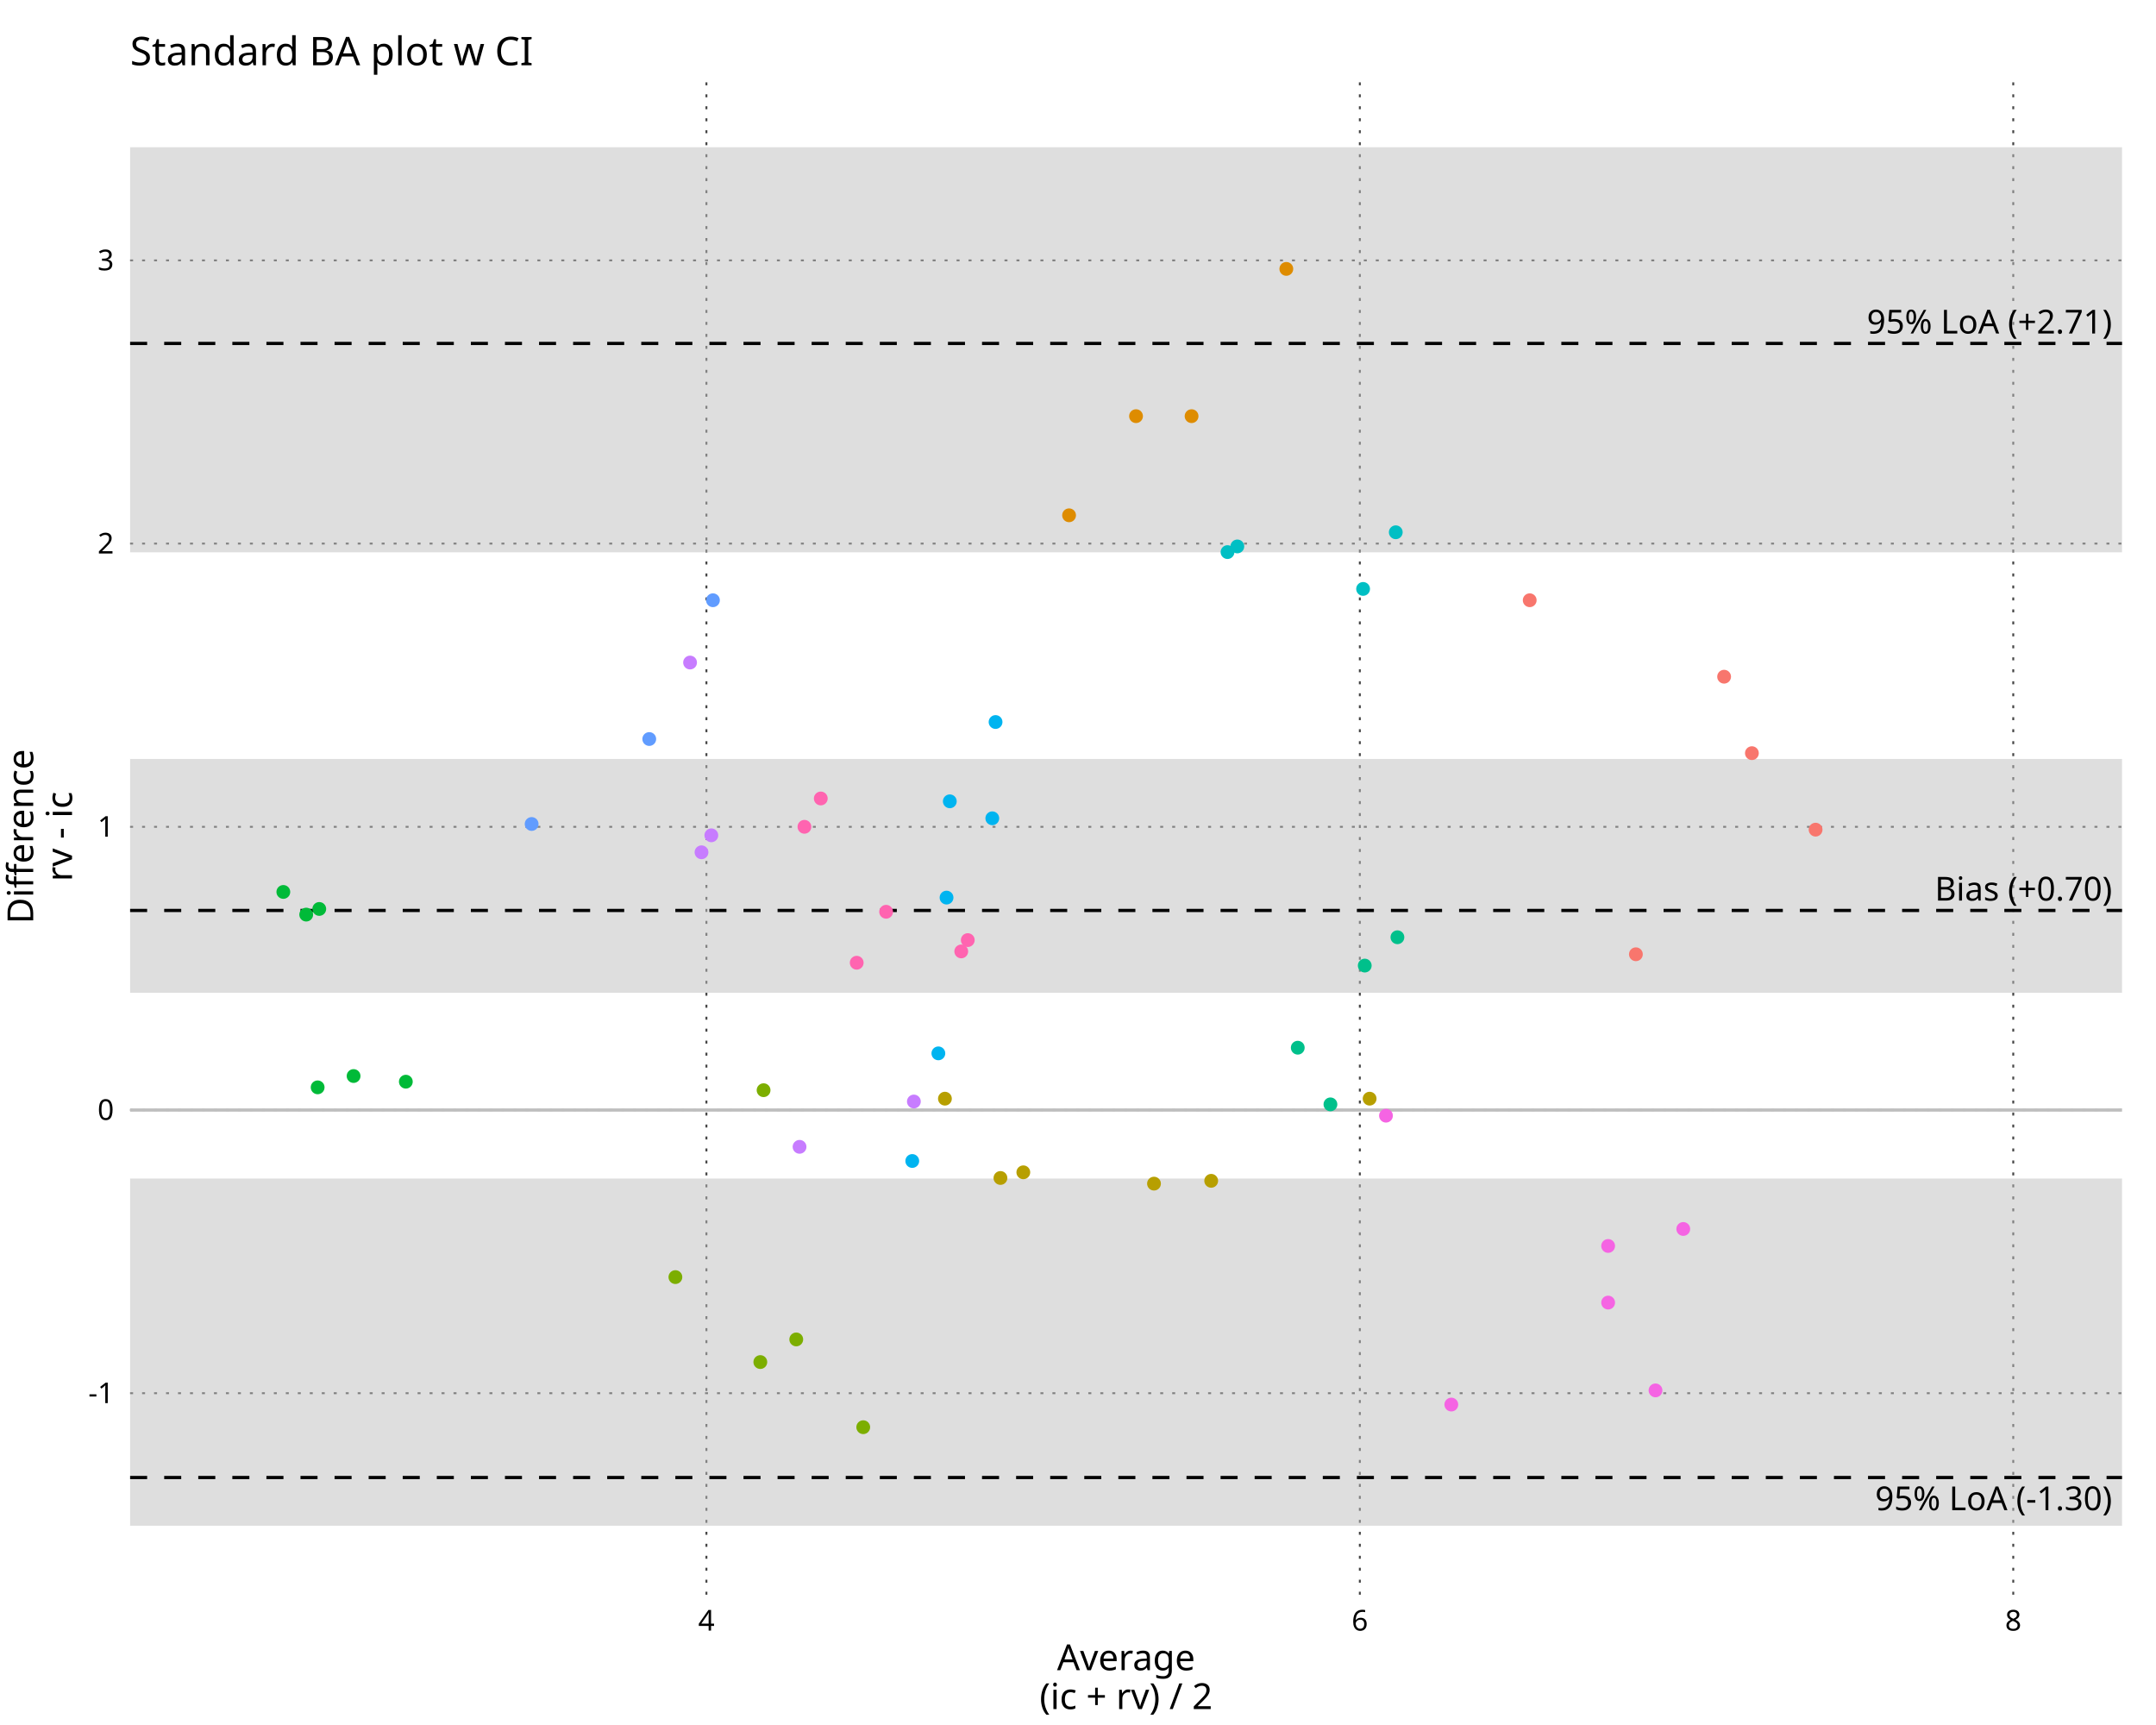
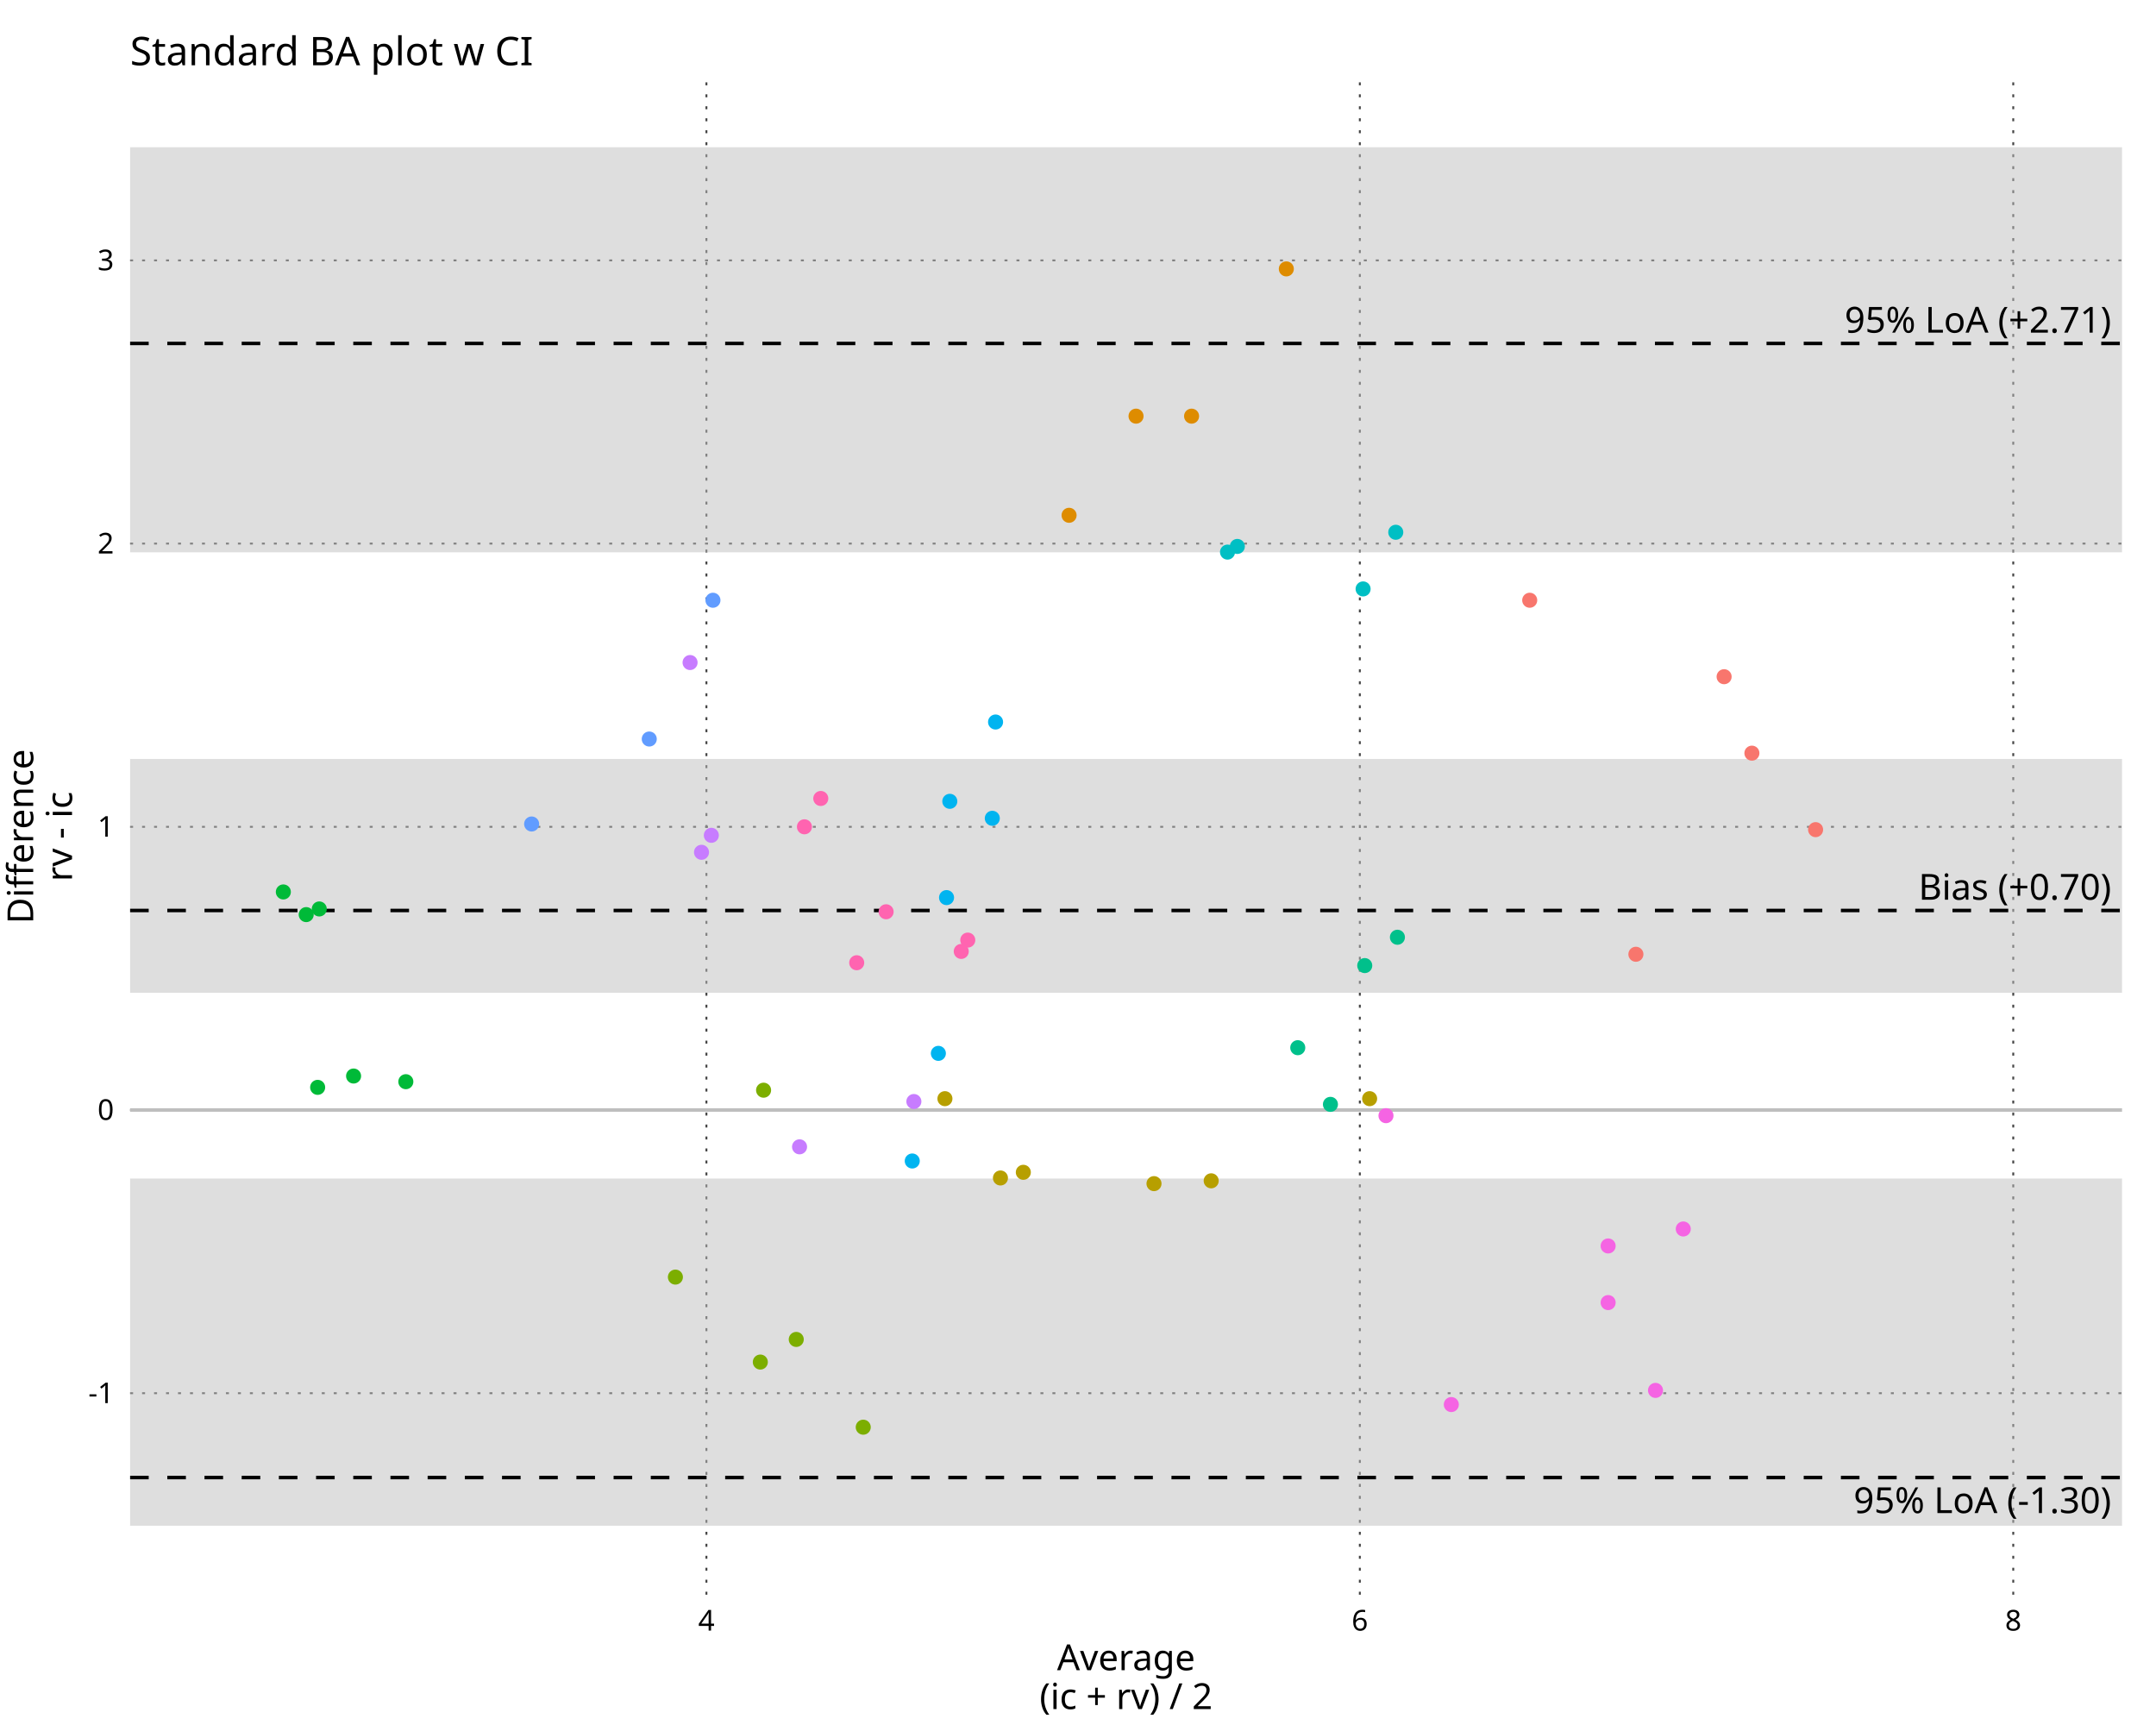
<svg xmlns="http://www.w3.org/2000/svg" class="svglite" data-engine-version="2.0" width="720.00pt" height="576.00pt" viewBox="0 0 720.00 576.00">
  <defs>
    <style type="text/css">
    .svglite line, .svglite polyline, .svglite polygon, .svglite path, .svglite rect, .svglite circle {
      fill: none;
      stroke: #000000;
      stroke-linecap: round;
      stroke-linejoin: round;
      stroke-miterlimit: 10.00;
    }
  </style>
  </defs>
  <rect width="100%" height="100%" style="stroke: none; fill: #FFFFFF;" />
  <defs>
    <clipPath id="cpMC4wMHw3MjAuMDB8MC4wMHw1NzYuMDA=">
      <rect x="0.00" y="0.00" width="720.00" height="576.00" />
    </clipPath>
  </defs>
  <g clip-path="url(#cpMC4wMHw3MjAuMDB8MC4wMHw1NzYuMDA=)">
+     <rect x="0.00" y="0.00" width="720.00" height="576.00" style="stroke-width: 1.16; stroke: none; fill: #FFFFFF;" />
    <polyline points="43.45,465.21 708.66,465.21 " style="stroke-width: 0.64; stroke: #454545; stroke-dasharray: 1.00,3.00; stroke-linecap: butt;" />
    <polyline points="43.45,370.65 708.66,370.65 " style="stroke-width: 0.64; stroke: #454545; stroke-dasharray: 1.00,3.00; stroke-linecap: butt;" />
    <polyline points="43.45,276.08 708.66,276.08 " style="stroke-width: 0.64; stroke: #454545; stroke-dasharray: 1.00,3.00; stroke-linecap: butt;" />
    <polyline points="43.45,181.51 708.66,181.51 " style="stroke-width: 0.64; stroke: #454545; stroke-dasharray: 1.00,3.00; stroke-linecap: butt;" />
    <polyline points="43.45,86.95 708.66,86.95 " style="stroke-width: 0.64; stroke: #454545; stroke-dasharray: 1.00,3.00; stroke-linecap: butt;" />
    <polyline points="235.91,532.49 235.91,26.15 " style="stroke-width: 0.64; stroke: #454545; stroke-dasharray: 1.00,3.00; stroke-linecap: butt;" />
    <polyline points="454.12,532.49 454.12,26.15 " style="stroke-width: 0.64; stroke: #454545; stroke-dasharray: 1.00,3.00; stroke-linecap: butt;" />
    <polyline points="672.33,532.49 672.33,26.15 " style="stroke-width: 0.64; stroke: #454545; stroke-dasharray: 1.00,3.00; stroke-linecap: butt;" />
-     <line x1="43.45" y1="370.65" x2="708.66" y2="370.65" style="stroke-width: 1.07; stroke: #BEBEBE; stroke-linecap: butt;" />
-     <rect x="43.45" y="253.43" width="665.21" height="78.08" style="stroke-width: 1.07; stroke: none; stroke-linecap: butt; stroke-linejoin: miter; fill: #BEBEBE; fill-opacity: 0.50;" />
-     <rect x="43.45" y="393.53" width="665.21" height="115.94" style="stroke-width: 1.07; stroke: none; stroke-linecap: butt; stroke-linejoin: miter; fill: #BEBEBE; fill-opacity: 0.50;" />
-     <rect x="43.45" y="49.17" width="665.21" height="135.26" style="stroke-width: 1.07; stroke: none; stroke-linecap: butt; stroke-linejoin: miter; fill: #BEBEBE; fill-opacity: 0.50;" />
-     <line x1="43.45" y1="304.02" x2="708.66" y2="304.02" style="stroke-width: 1.07; stroke-dasharray: 5.69,5.69; stroke-linecap: butt;" />
-     <line x1="43.45" y1="493.37" x2="708.66" y2="493.37" style="stroke-width: 1.07; stroke-dasharray: 5.69,5.69; stroke-linecap: butt;" />
-     <line x1="43.45" y1="114.68" x2="708.66" y2="114.68" style="stroke-width: 1.07; stroke-dasharray: 5.69,5.69; stroke-linecap: butt;" />
-     <circle cx="585.05" cy="251.49" r="1.95" style="stroke-width: 0.71; stroke: #F8766D; fill: #F8766D;" />
-     <circle cx="510.85" cy="200.43" r="1.95" style="stroke-width: 0.71; stroke: #F8766D; fill: #F8766D;" />
-     <circle cx="606.32" cy="277.03" r="1.95" style="stroke-width: 0.71; stroke: #F8766D; fill: #F8766D;" />
-     <circle cx="546.31" cy="318.64" r="1.95" style="stroke-width: 0.71; stroke: #F8766D; fill: #F8766D;" />
-     <circle cx="575.77" cy="225.96" r="1.95" style="stroke-width: 0.71; stroke: #F8766D; fill: #F8766D;" />
-     <circle cx="357.02" cy="172.06" r="1.95" style="stroke-width: 0.71; stroke: #DE8C00; fill: #DE8C00;" />
-     <circle cx="429.57" cy="89.79" r="1.95" style="stroke-width: 0.71; stroke: #DE8C00; fill: #DE8C00;" />
-     <circle cx="397.93" cy="138.96" r="1.95" style="stroke-width: 0.71; stroke: #DE8C00; fill: #DE8C00;" />
-     <circle cx="379.38" cy="138.96" r="1.95" style="stroke-width: 0.71; stroke: #DE8C00; fill: #DE8C00;" />
-     <circle cx="315.56" cy="366.86" r="1.95" style="stroke-width: 0.71; stroke: #B79F00; fill: #B79F00;" />
-     <circle cx="385.38" cy="395.23" r="1.95" style="stroke-width: 0.71; stroke: #B79F00; fill: #B79F00;" />
-     <circle cx="341.74" cy="391.45" r="1.95" style="stroke-width: 0.71; stroke: #B79F00; fill: #B79F00;" />
-     <circle cx="334.10" cy="393.34" r="1.95" style="stroke-width: 0.71; stroke: #B79F00; fill: #B79F00;" />
-     <circle cx="457.39" cy="366.86" r="1.95" style="stroke-width: 0.71; stroke: #B79F00; fill: #B79F00;" />
-     <circle cx="404.48" cy="394.29" r="1.95" style="stroke-width: 0.71; stroke: #B79F00; fill: #B79F00;" />
-     <circle cx="255.00" cy="364.03" r="1.95" style="stroke-width: 0.71; stroke: #7CAE00; fill: #7CAE00;" />
-     <circle cx="225.55" cy="426.44" r="1.95" style="stroke-width: 0.71; stroke: #7CAE00; fill: #7CAE00;" />
-     <circle cx="253.91" cy="454.81" r="1.95" style="stroke-width: 0.71; stroke: #7CAE00; fill: #7CAE00;" />
-     <circle cx="265.91" cy="447.25" r="1.95" style="stroke-width: 0.71; stroke: #7CAE00; fill: #7CAE00;" />
-     <circle cx="288.28" cy="476.56" r="1.95" style="stroke-width: 0.71; stroke: #7CAE00; fill: #7CAE00;" />
-     <circle cx="135.53" cy="361.19" r="1.95" style="stroke-width: 0.71; stroke: #00BA38; fill: #00BA38;" />
-     <circle cx="118.08" cy="359.30" r="1.95" style="stroke-width: 0.71; stroke: #00BA38; fill: #00BA38;" />
-     <circle cx="106.08" cy="363.08" r="1.95" style="stroke-width: 0.71; stroke: #00BA38; fill: #00BA38;" />
-     <circle cx="106.62" cy="303.51" r="1.95" style="stroke-width: 0.71; stroke: #00BA38; fill: #00BA38;" />
-     <circle cx="94.62" cy="297.83" r="1.95" style="stroke-width: 0.71; stroke: #00BA38; fill: #00BA38;" />
-     <circle cx="102.26" cy="305.40" r="1.95" style="stroke-width: 0.71; stroke: #00BA38; fill: #00BA38;" />
-     <circle cx="444.30" cy="368.76" r="1.95" style="stroke-width: 0.71; stroke: #00C08B; fill: #00C08B;" />
-     <circle cx="466.67" cy="312.96" r="1.95" style="stroke-width: 0.71; stroke: #00C08B; fill: #00C08B;" />
-     <circle cx="433.39" cy="349.84" r="1.95" style="stroke-width: 0.71; stroke: #00C08B; fill: #00C08B;" />
-     <circle cx="455.76" cy="322.42" r="1.95" style="stroke-width: 0.71; stroke: #00C08B; fill: #00C08B;" />
-     <circle cx="466.12" cy="177.73" r="1.95" style="stroke-width: 0.71; stroke: #00BFC4; fill: #00BFC4;" />
-     <circle cx="413.21" cy="182.46" r="1.95" style="stroke-width: 0.71; stroke: #00BFC4; fill: #00BFC4;" />
-     <circle cx="409.93" cy="184.35" r="1.95" style="stroke-width: 0.71; stroke: #00BFC4; fill: #00BFC4;" />
-     <circle cx="455.21" cy="196.65" r="1.95" style="stroke-width: 0.71; stroke: #00BFC4; fill: #00BFC4;" />
-     <circle cx="304.65" cy="387.67" r="1.95" style="stroke-width: 0.71; stroke: #00B4F0; fill: #00B4F0;" />
-     <circle cx="313.37" cy="351.73" r="1.95" style="stroke-width: 0.71; stroke: #00B4F0; fill: #00B4F0;" />
-     <circle cx="316.10" cy="299.72" r="1.95" style="stroke-width: 0.71; stroke: #00B4F0; fill: #00B4F0;" />
-     <circle cx="317.19" cy="267.57" r="1.95" style="stroke-width: 0.71; stroke: #00B4F0; fill: #00B4F0;" />
-     <circle cx="331.38" cy="273.24" r="1.95" style="stroke-width: 0.71; stroke: #00B4F0; fill: #00B4F0;" />
-     <circle cx="332.47" cy="241.09" r="1.95" style="stroke-width: 0.71; stroke: #00B4F0; fill: #00B4F0;" />
-     <circle cx="216.82" cy="246.77" r="1.95" style="stroke-width: 0.71; stroke: #619CFF; fill: #619CFF;" />
-     <circle cx="238.09" cy="200.43" r="1.95" style="stroke-width: 0.71; stroke: #619CFF; fill: #619CFF;" />
-     <circle cx="177.54" cy="275.14" r="1.95" style="stroke-width: 0.71; stroke: #619CFF; fill: #619CFF;" />
-     <circle cx="267.01" cy="382.94" r="1.95" style="stroke-width: 0.71; stroke: #C77CFF; fill: #C77CFF;" />
-     <circle cx="305.19" cy="367.81" r="1.95" style="stroke-width: 0.71; stroke: #C77CFF; fill: #C77CFF;" />
-     <circle cx="230.45" cy="221.23" r="1.95" style="stroke-width: 0.71; stroke: #C77CFF; fill: #C77CFF;" />
-     <circle cx="234.27" cy="284.59" r="1.95" style="stroke-width: 0.71; stroke: #C77CFF; fill: #C77CFF;" />
-     <circle cx="237.55" cy="278.92" r="1.95" style="stroke-width: 0.71; stroke: #C77CFF; fill: #C77CFF;" />
-     <circle cx="562.13" cy="410.37" r="1.95" style="stroke-width: 0.71; stroke: #F564E3; fill: #F564E3;" />
-     <circle cx="462.85" cy="372.54" r="1.95" style="stroke-width: 0.71; stroke: #F564E3; fill: #F564E3;" />
-     <circle cx="537.04" cy="416.04" r="1.95" style="stroke-width: 0.71; stroke: #F564E3; fill: #F564E3;" />
-     <circle cx="537.04" cy="434.95" r="1.95" style="stroke-width: 0.71; stroke: #F564E3; fill: #F564E3;" />
-     <circle cx="552.86" cy="464.27" r="1.95" style="stroke-width: 0.71; stroke: #F564E3; fill: #F564E3;" />
-     <circle cx="484.67" cy="469.00" r="1.95" style="stroke-width: 0.71; stroke: #F564E3; fill: #F564E3;" />
-     <circle cx="321.01" cy="317.69" r="1.95" style="stroke-width: 0.71; stroke: #FF64B0; fill: #FF64B0;" />
-     <circle cx="286.10" cy="321.47" r="1.95" style="stroke-width: 0.71; stroke: #FF64B0; fill: #FF64B0;" />
-     <circle cx="274.10" cy="266.62" r="1.95" style="stroke-width: 0.71; stroke: #FF64B0; fill: #FF64B0;" />
-     <circle cx="268.64" cy="276.08" r="1.95" style="stroke-width: 0.71; stroke: #FF64B0; fill: #FF64B0;" />
-     <circle cx="295.92" cy="304.45" r="1.95" style="stroke-width: 0.71; stroke: #FF64B0; fill: #FF64B0;" />
-     <circle cx="323.19" cy="313.91" r="1.95" style="stroke-width: 0.71; stroke: #FF64B0; fill: #FF64B0;" />
-     <polygon points="644.19,304.02 706.67,304.02 706.59,304.02 706.91,304.01 707.23,303.95 707.53,303.83 707.80,303.67 708.05,303.47 708.26,303.23 708.43,302.96 708.56,302.67 708.64,302.36 708.66,302.04 708.66,302.04 708.66,291.79 708.66,291.79 708.64,291.47 708.56,291.16 708.43,290.87 708.26,290.60 708.05,290.36 707.80,290.15 707.53,289.99 707.23,289.88 706.91,289.82 706.67,289.80 644.19,289.80 644.42,289.82 644.11,289.80 643.79,289.84 643.48,289.93 643.19,290.07 642.93,290.25 642.70,290.47 642.51,290.73 642.36,291.01 642.26,291.31 642.20,291.63 642.20,291.79 642.20,302.04 642.20,301.88 642.20,302.20 642.26,302.51 642.36,302.82 642.51,303.10 642.70,303.35 642.93,303.58 643.19,303.76 643.48,303.89 643.79,303.98 644.11,304.02 " style="stroke-width: nan; stroke: none; fill: none;" />
-     <text x="705.35" y="300.71" text-anchor="end" style="font-size: 11.04px; font-family: sans;" textLength="59.84px" lengthAdjust="spacingAndGlyphs">Bias (+0.70)</text>
-     <polygon points="623.63,507.59 706.67,507.59 706.59,507.59 706.91,507.58 707.23,507.51 707.53,507.40 707.80,507.24 708.05,507.04 708.26,506.80 708.43,506.53 708.56,506.24 708.64,505.92 708.66,505.61 708.66,505.61 708.66,495.36 708.66,495.36 708.64,495.04 708.56,494.73 708.43,494.44 708.26,494.17 708.05,493.93 707.80,493.72 707.53,493.56 707.23,493.45 706.91,493.39 706.67,493.37 623.63,493.37 623.87,493.39 623.55,493.37 623.23,493.41 622.93,493.50 622.64,493.64 622.37,493.82 622.14,494.04 621.95,494.30 621.80,494.58 621.70,494.88 621.65,495.20 621.64,495.36 621.64,505.61 621.65,505.45 621.65,505.77 621.70,506.08 621.80,506.38 621.95,506.67 622.14,506.92 622.37,507.15 622.64,507.33 622.93,507.46 623.23,507.55 623.55,507.59 " style="stroke-width: nan; stroke: none; fill: none;" />
-     <text x="705.35" y="504.28" text-anchor="end" style="font-size: 11.04px; font-family: sans;" textLength="80.39px" lengthAdjust="spacingAndGlyphs">95% LoA (-1.30)</text>
-     <polygon points="620.86,114.68 706.67,114.68 706.59,114.67 706.91,114.66 707.23,114.60 707.53,114.48 707.80,114.32 708.05,114.12 708.26,113.88 708.43,113.61 708.56,113.32 708.64,113.01 708.66,112.69 708.66,112.69 708.66,102.44 708.66,102.44 708.64,102.12 708.56,101.81 708.43,101.52 708.26,101.25 708.05,101.01 707.80,100.81 707.53,100.65 707.23,100.53 706.91,100.47 706.67,100.45 620.86,100.45 621.10,100.47 620.78,100.46 620.46,100.49 620.15,100.58 619.86,100.72 619.60,100.90 619.37,101.12 619.18,101.38 619.03,101.66 618.93,101.97 618.88,102.28 618.87,102.44 618.87,112.69 618.88,112.53 618.88,112.85 618.93,113.16 619.03,113.47 619.18,113.75 619.37,114.01 619.60,114.23 619.86,114.41 620.15,114.55 620.46,114.63 620.78,114.67 " style="stroke-width: nan; stroke: none; fill: none;" />
-     <text x="705.35" y="111.36" text-anchor="end" style="font-size: 11.04px; font-family: sans;" textLength="83.17px" lengthAdjust="spacingAndGlyphs">95% LoA (+2.71)</text>
+     <line x1="43.45" y1="370.65" x2="708.66" y2="370.65" style="stroke-width: 1.16; stroke: #BEBEBE; stroke-linecap: butt;" />
+     <rect x="43.45" y="253.43" width="665.21" height="78.08" style="stroke-width: 1.16; stroke: none; stroke-linecap: butt; stroke-linejoin: miter; fill: #BEBEBE; fill-opacity: 0.50;" />
+     <rect x="43.45" y="393.53" width="665.21" height="115.94" style="stroke-width: 1.16; stroke: none; stroke-linecap: butt; stroke-linejoin: miter; fill: #BEBEBE; fill-opacity: 0.50;" />
+     <rect x="43.45" y="49.17" width="665.21" height="135.26" style="stroke-width: 1.16; stroke: none; stroke-linecap: butt; stroke-linejoin: miter; fill: #BEBEBE; fill-opacity: 0.50;" />
+     <line x1="43.45" y1="304.02" x2="708.66" y2="304.02" style="stroke-width: 1.16; stroke-dasharray: 6.21,6.21; stroke-linecap: butt;" />
+     <line x1="43.45" y1="493.37" x2="708.66" y2="493.37" style="stroke-width: 1.16; stroke-dasharray: 6.21,6.21; stroke-linecap: butt;" />
+     <line x1="43.45" y1="114.68" x2="708.66" y2="114.68" style="stroke-width: 1.16; stroke-dasharray: 6.21,6.21; stroke-linecap: butt;" />
+     <circle cx="585.05" cy="251.49" r="2.13" style="stroke-width: 0.77; stroke: #F8766D; fill: #F8766D;" />
+     <circle cx="510.85" cy="200.43" r="2.13" style="stroke-width: 0.77; stroke: #F8766D; fill: #F8766D;" />
+     <circle cx="606.32" cy="277.03" r="2.13" style="stroke-width: 0.77; stroke: #F8766D; fill: #F8766D;" />
+     <circle cx="546.31" cy="318.64" r="2.13" style="stroke-width: 0.77; stroke: #F8766D; fill: #F8766D;" />
+     <circle cx="575.77" cy="225.96" r="2.13" style="stroke-width: 0.77; stroke: #F8766D; fill: #F8766D;" />
+     <circle cx="357.02" cy="172.06" r="2.13" style="stroke-width: 0.77; stroke: #DE8C00; fill: #DE8C00;" />
+     <circle cx="429.57" cy="89.79" r="2.13" style="stroke-width: 0.77; stroke: #DE8C00; fill: #DE8C00;" />
+     <circle cx="397.93" cy="138.96" r="2.13" style="stroke-width: 0.77; stroke: #DE8C00; fill: #DE8C00;" />
+     <circle cx="379.38" cy="138.96" r="2.13" style="stroke-width: 0.77; stroke: #DE8C00; fill: #DE8C00;" />
+     <circle cx="315.56" cy="366.86" r="2.13" style="stroke-width: 0.77; stroke: #B79F00; fill: #B79F00;" />
+     <circle cx="385.38" cy="395.23" r="2.13" style="stroke-width: 0.77; stroke: #B79F00; fill: #B79F00;" />
+     <circle cx="341.74" cy="391.45" r="2.13" style="stroke-width: 0.77; stroke: #B79F00; fill: #B79F00;" />
+     <circle cx="334.10" cy="393.34" r="2.13" style="stroke-width: 0.77; stroke: #B79F00; fill: #B79F00;" />
+     <circle cx="457.39" cy="366.86" r="2.13" style="stroke-width: 0.77; stroke: #B79F00; fill: #B79F00;" />
+     <circle cx="404.48" cy="394.29" r="2.13" style="stroke-width: 0.77; stroke: #B79F00; fill: #B79F00;" />
+     <circle cx="255.00" cy="364.03" r="2.13" style="stroke-width: 0.77; stroke: #7CAE00; fill: #7CAE00;" />
+     <circle cx="225.55" cy="426.44" r="2.13" style="stroke-width: 0.77; stroke: #7CAE00; fill: #7CAE00;" />
+     <circle cx="253.91" cy="454.81" r="2.13" style="stroke-width: 0.77; stroke: #7CAE00; fill: #7CAE00;" />
+     <circle cx="265.91" cy="447.25" r="2.13" style="stroke-width: 0.77; stroke: #7CAE00; fill: #7CAE00;" />
+     <circle cx="288.28" cy="476.56" r="2.13" style="stroke-width: 0.77; stroke: #7CAE00; fill: #7CAE00;" />
+     <circle cx="135.53" cy="361.19" r="2.13" style="stroke-width: 0.77; stroke: #00BA38; fill: #00BA38;" />
+     <circle cx="118.08" cy="359.30" r="2.13" style="stroke-width: 0.77; stroke: #00BA38; fill: #00BA38;" />
+     <circle cx="106.08" cy="363.08" r="2.13" style="stroke-width: 0.77; stroke: #00BA38; fill: #00BA38;" />
+     <circle cx="106.62" cy="303.51" r="2.13" style="stroke-width: 0.77; stroke: #00BA38; fill: #00BA38;" />
+     <circle cx="94.62" cy="297.83" r="2.13" style="stroke-width: 0.77; stroke: #00BA38; fill: #00BA38;" />
+     <circle cx="102.26" cy="305.40" r="2.13" style="stroke-width: 0.77; stroke: #00BA38; fill: #00BA38;" />
+     <circle cx="444.30" cy="368.76" r="2.13" style="stroke-width: 0.77; stroke: #00C08B; fill: #00C08B;" />
+     <circle cx="466.67" cy="312.96" r="2.13" style="stroke-width: 0.77; stroke: #00C08B; fill: #00C08B;" />
+     <circle cx="433.39" cy="349.84" r="2.13" style="stroke-width: 0.77; stroke: #00C08B; fill: #00C08B;" />
+     <circle cx="455.76" cy="322.42" r="2.13" style="stroke-width: 0.77; stroke: #00C08B; fill: #00C08B;" />
+     <circle cx="466.12" cy="177.73" r="2.13" style="stroke-width: 0.77; stroke: #00BFC4; fill: #00BFC4;" />
+     <circle cx="413.21" cy="182.46" r="2.13" style="stroke-width: 0.77; stroke: #00BFC4; fill: #00BFC4;" />
+     <circle cx="409.93" cy="184.35" r="2.13" style="stroke-width: 0.77; stroke: #00BFC4; fill: #00BFC4;" />
+     <circle cx="455.21" cy="196.65" r="2.13" style="stroke-width: 0.77; stroke: #00BFC4; fill: #00BFC4;" />
+     <circle cx="304.65" cy="387.67" r="2.13" style="stroke-width: 0.77; stroke: #00B4F0; fill: #00B4F0;" />
+     <circle cx="313.37" cy="351.73" r="2.13" style="stroke-width: 0.77; stroke: #00B4F0; fill: #00B4F0;" />
+     <circle cx="316.10" cy="299.72" r="2.13" style="stroke-width: 0.77; stroke: #00B4F0; fill: #00B4F0;" />
+     <circle cx="317.19" cy="267.57" r="2.13" style="stroke-width: 0.77; stroke: #00B4F0; fill: #00B4F0;" />
+     <circle cx="331.38" cy="273.24" r="2.13" style="stroke-width: 0.77; stroke: #00B4F0; fill: #00B4F0;" />
+     <circle cx="332.47" cy="241.09" r="2.13" style="stroke-width: 0.77; stroke: #00B4F0; fill: #00B4F0;" />
+     <circle cx="216.82" cy="246.77" r="2.13" style="stroke-width: 0.77; stroke: #619CFF; fill: #619CFF;" />
+     <circle cx="238.09" cy="200.43" r="2.13" style="stroke-width: 0.77; stroke: #619CFF; fill: #619CFF;" />
+     <circle cx="177.54" cy="275.14" r="2.13" style="stroke-width: 0.77; stroke: #619CFF; fill: #619CFF;" />
+     <circle cx="267.01" cy="382.94" r="2.13" style="stroke-width: 0.77; stroke: #C77CFF; fill: #C77CFF;" />
+     <circle cx="305.19" cy="367.81" r="2.13" style="stroke-width: 0.77; stroke: #C77CFF; fill: #C77CFF;" />
+     <circle cx="230.45" cy="221.23" r="2.13" style="stroke-width: 0.77; stroke: #C77CFF; fill: #C77CFF;" />
+     <circle cx="234.27" cy="284.59" r="2.13" style="stroke-width: 0.77; stroke: #C77CFF; fill: #C77CFF;" />
+     <circle cx="237.55" cy="278.92" r="2.13" style="stroke-width: 0.77; stroke: #C77CFF; fill: #C77CFF;" />
+     <circle cx="562.13" cy="410.37" r="2.13" style="stroke-width: 0.77; stroke: #F564E3; fill: #F564E3;" />
+     <circle cx="462.85" cy="372.54" r="2.13" style="stroke-width: 0.77; stroke: #F564E3; fill: #F564E3;" />
+     <circle cx="537.04" cy="416.04" r="2.13" style="stroke-width: 0.77; stroke: #F564E3; fill: #F564E3;" />
+     <circle cx="537.04" cy="434.95" r="2.13" style="stroke-width: 0.77; stroke: #F564E3; fill: #F564E3;" />
+     <circle cx="552.86" cy="464.27" r="2.13" style="stroke-width: 0.77; stroke: #F564E3; fill: #F564E3;" />
+     <circle cx="484.67" cy="469.00" r="2.13" style="stroke-width: 0.77; stroke: #F564E3; fill: #F564E3;" />
+     <circle cx="321.01" cy="317.69" r="2.13" style="stroke-width: 0.77; stroke: #FF64B0; fill: #FF64B0;" />
+     <circle cx="286.10" cy="321.47" r="2.13" style="stroke-width: 0.77; stroke: #FF64B0; fill: #FF64B0;" />
+     <circle cx="274.10" cy="266.62" r="2.13" style="stroke-width: 0.77; stroke: #FF64B0; fill: #FF64B0;" />
+     <circle cx="268.64" cy="276.08" r="2.13" style="stroke-width: 0.77; stroke: #FF64B0; fill: #FF64B0;" />
+     <circle cx="295.92" cy="304.45" r="2.13" style="stroke-width: 0.77; stroke: #FF64B0; fill: #FF64B0;" />
+     <circle cx="323.19" cy="313.91" r="2.13" style="stroke-width: 0.77; stroke: #FF64B0; fill: #FF64B0;" />
+     <polygon points="638.58,304.02 706.50,304.02 706.41,304.02 706.76,304.01 707.10,303.94 707.43,303.81 707.73,303.64 708.00,303.42 708.23,303.16 708.41,302.87 708.55,302.55 708.63,302.21 708.66,301.86 708.66,301.86 708.66,290.73 708.66,290.73 708.63,290.38 708.55,290.04 708.41,289.72 708.23,289.43 708.00,289.17 707.73,288.95 707.43,288.77 707.10,288.65 706.76,288.58 706.50,288.57 638.58,288.57 638.84,288.58 638.49,288.57 638.14,288.61 637.81,288.71 637.50,288.85 637.21,289.05 636.96,289.29 636.75,289.57 636.59,289.88 636.48,290.21 636.42,290.55 636.42,290.73 636.42,301.86 636.42,301.69 636.42,302.04 636.48,302.38 636.59,302.71 636.75,303.02 636.96,303.30 637.21,303.54 637.50,303.73 637.81,303.88 638.14,303.98 638.49,304.02 " style="stroke-width: nan; stroke: none; fill: none;" />
+     <text x="705.06" y="300.42" text-anchor="end" style="font-size: 12.00px; font-family: sans;" textLength="65.04px" lengthAdjust="spacingAndGlyphs">Bias (+0.70)</text>
+     <polygon points="616.24,508.83 706.50,508.83 706.41,508.83 706.76,508.81 707.10,508.74 707.43,508.62 707.73,508.45 708.00,508.23 708.23,507.97 708.41,507.67 708.55,507.35 708.63,507.02 708.66,506.67 708.66,506.67 708.66,495.53 708.66,495.53 708.63,495.19 708.55,494.85 708.41,494.53 708.23,494.23 708.00,493.97 707.73,493.75 707.43,493.58 707.10,493.46 706.76,493.39 706.50,493.37 616.24,493.37 616.50,493.39 616.15,493.37 615.80,493.42 615.47,493.51 615.16,493.66 614.87,493.86 614.62,494.10 614.41,494.38 614.25,494.69 614.14,495.01 614.08,495.36 614.08,495.53 614.08,506.67 614.08,506.50 614.08,506.84 614.14,507.19 614.25,507.52 614.41,507.82 614.62,508.10 614.87,508.34 615.16,508.54 615.47,508.69 615.80,508.79 616.15,508.83 " style="stroke-width: nan; stroke: none; fill: none;" />
+     <text x="705.06" y="505.23" text-anchor="end" style="font-size: 12.00px; font-family: sans;" textLength="87.39px" lengthAdjust="spacingAndGlyphs">95% LoA (-1.30)</text>
+     <polygon points="613.22,114.68 706.50,114.68 706.41,114.67 706.76,114.66 707.10,114.59 707.43,114.47 707.73,114.29 708.00,114.07 708.23,113.81 708.41,113.52 708.55,113.20 708.63,112.86 708.66,112.52 708.66,112.52 708.66,101.38 708.66,101.38 708.63,101.03 708.55,100.69 708.41,100.37 708.23,100.08 708.00,99.82 707.73,99.60 707.43,99.43 707.10,99.30 706.76,99.23 706.50,99.22 613.22,99.22 613.48,99.23 613.13,99.22 612.79,99.26 612.45,99.36 612.14,99.51 611.85,99.70 611.60,99.94 611.39,100.22 611.23,100.53 611.12,100.86 611.07,101.20 611.06,101.38 611.06,112.52 611.07,112.34 611.07,112.69 611.12,113.03 611.23,113.36 611.39,113.67 611.60,113.95 611.85,114.19 612.14,114.39 612.45,114.53 612.79,114.63 613.13,114.67 " style="stroke-width: nan; stroke: none; fill: none;" />
+     <text x="705.06" y="111.08" text-anchor="end" style="font-size: 12.00px; font-family: sans;" textLength="90.40px" lengthAdjust="spacingAndGlyphs">95% LoA (+2.71)</text>
    <text x="38.07" y="468.52" text-anchor="end" style="font-size: 9.60px; font-family: sans;" textLength="8.54px" lengthAdjust="spacingAndGlyphs">-1</text>
    <text x="38.07" y="373.95" text-anchor="end" style="font-size: 9.60px; font-family: sans;" textLength="5.34px" lengthAdjust="spacingAndGlyphs">0</text>
    <text x="38.07" y="279.38" text-anchor="end" style="font-size: 9.60px; font-family: sans;" textLength="5.34px" lengthAdjust="spacingAndGlyphs">1</text>
    <text x="38.07" y="184.82" text-anchor="end" style="font-size: 9.60px; font-family: sans;" textLength="5.34px" lengthAdjust="spacingAndGlyphs">2</text>
    <text x="38.07" y="90.25" text-anchor="end" style="font-size: 9.60px; font-family: sans;" textLength="5.34px" lengthAdjust="spacingAndGlyphs">3</text>
    <text x="235.91" y="544.47" text-anchor="middle" style="font-size: 9.60px; font-family: sans;" textLength="5.34px" lengthAdjust="spacingAndGlyphs">4</text>
    <text x="454.12" y="544.47" text-anchor="middle" style="font-size: 9.60px; font-family: sans;" textLength="5.34px" lengthAdjust="spacingAndGlyphs">6</text>
    <text x="672.33" y="544.47" text-anchor="middle" style="font-size: 9.60px; font-family: sans;" textLength="5.34px" lengthAdjust="spacingAndGlyphs">8</text>
    <text x="376.06" y="557.71" text-anchor="middle" style="font-size: 12.00px; font-family: sans;" textLength="44.70px" lengthAdjust="spacingAndGlyphs">Average</text>
    <text x="376.06" y="570.67" text-anchor="middle" style="font-size: 12.00px; font-family: sans;" textLength="57.02px" lengthAdjust="spacingAndGlyphs">(ic + rv) / 2</text>
    <text transform="translate(11.09,279.32) rotate(-90)" text-anchor="middle" style="font-size: 12.00px; font-family: sans;" textLength="54.70px" lengthAdjust="spacingAndGlyphs">Difference</text>
    <text transform="translate(24.05,279.32) rotate(-90)" text-anchor="middle" style="font-size: 12.00px; font-family: sans;" textLength="29.33px" lengthAdjust="spacingAndGlyphs">rv - ic</text>
    <text x="43.45" y="21.79" style="font-size: 13.20px; font-family: sans;" textLength="129.88px" lengthAdjust="spacingAndGlyphs">Standard BA plot w CI</text>
  </g>
</svg>
